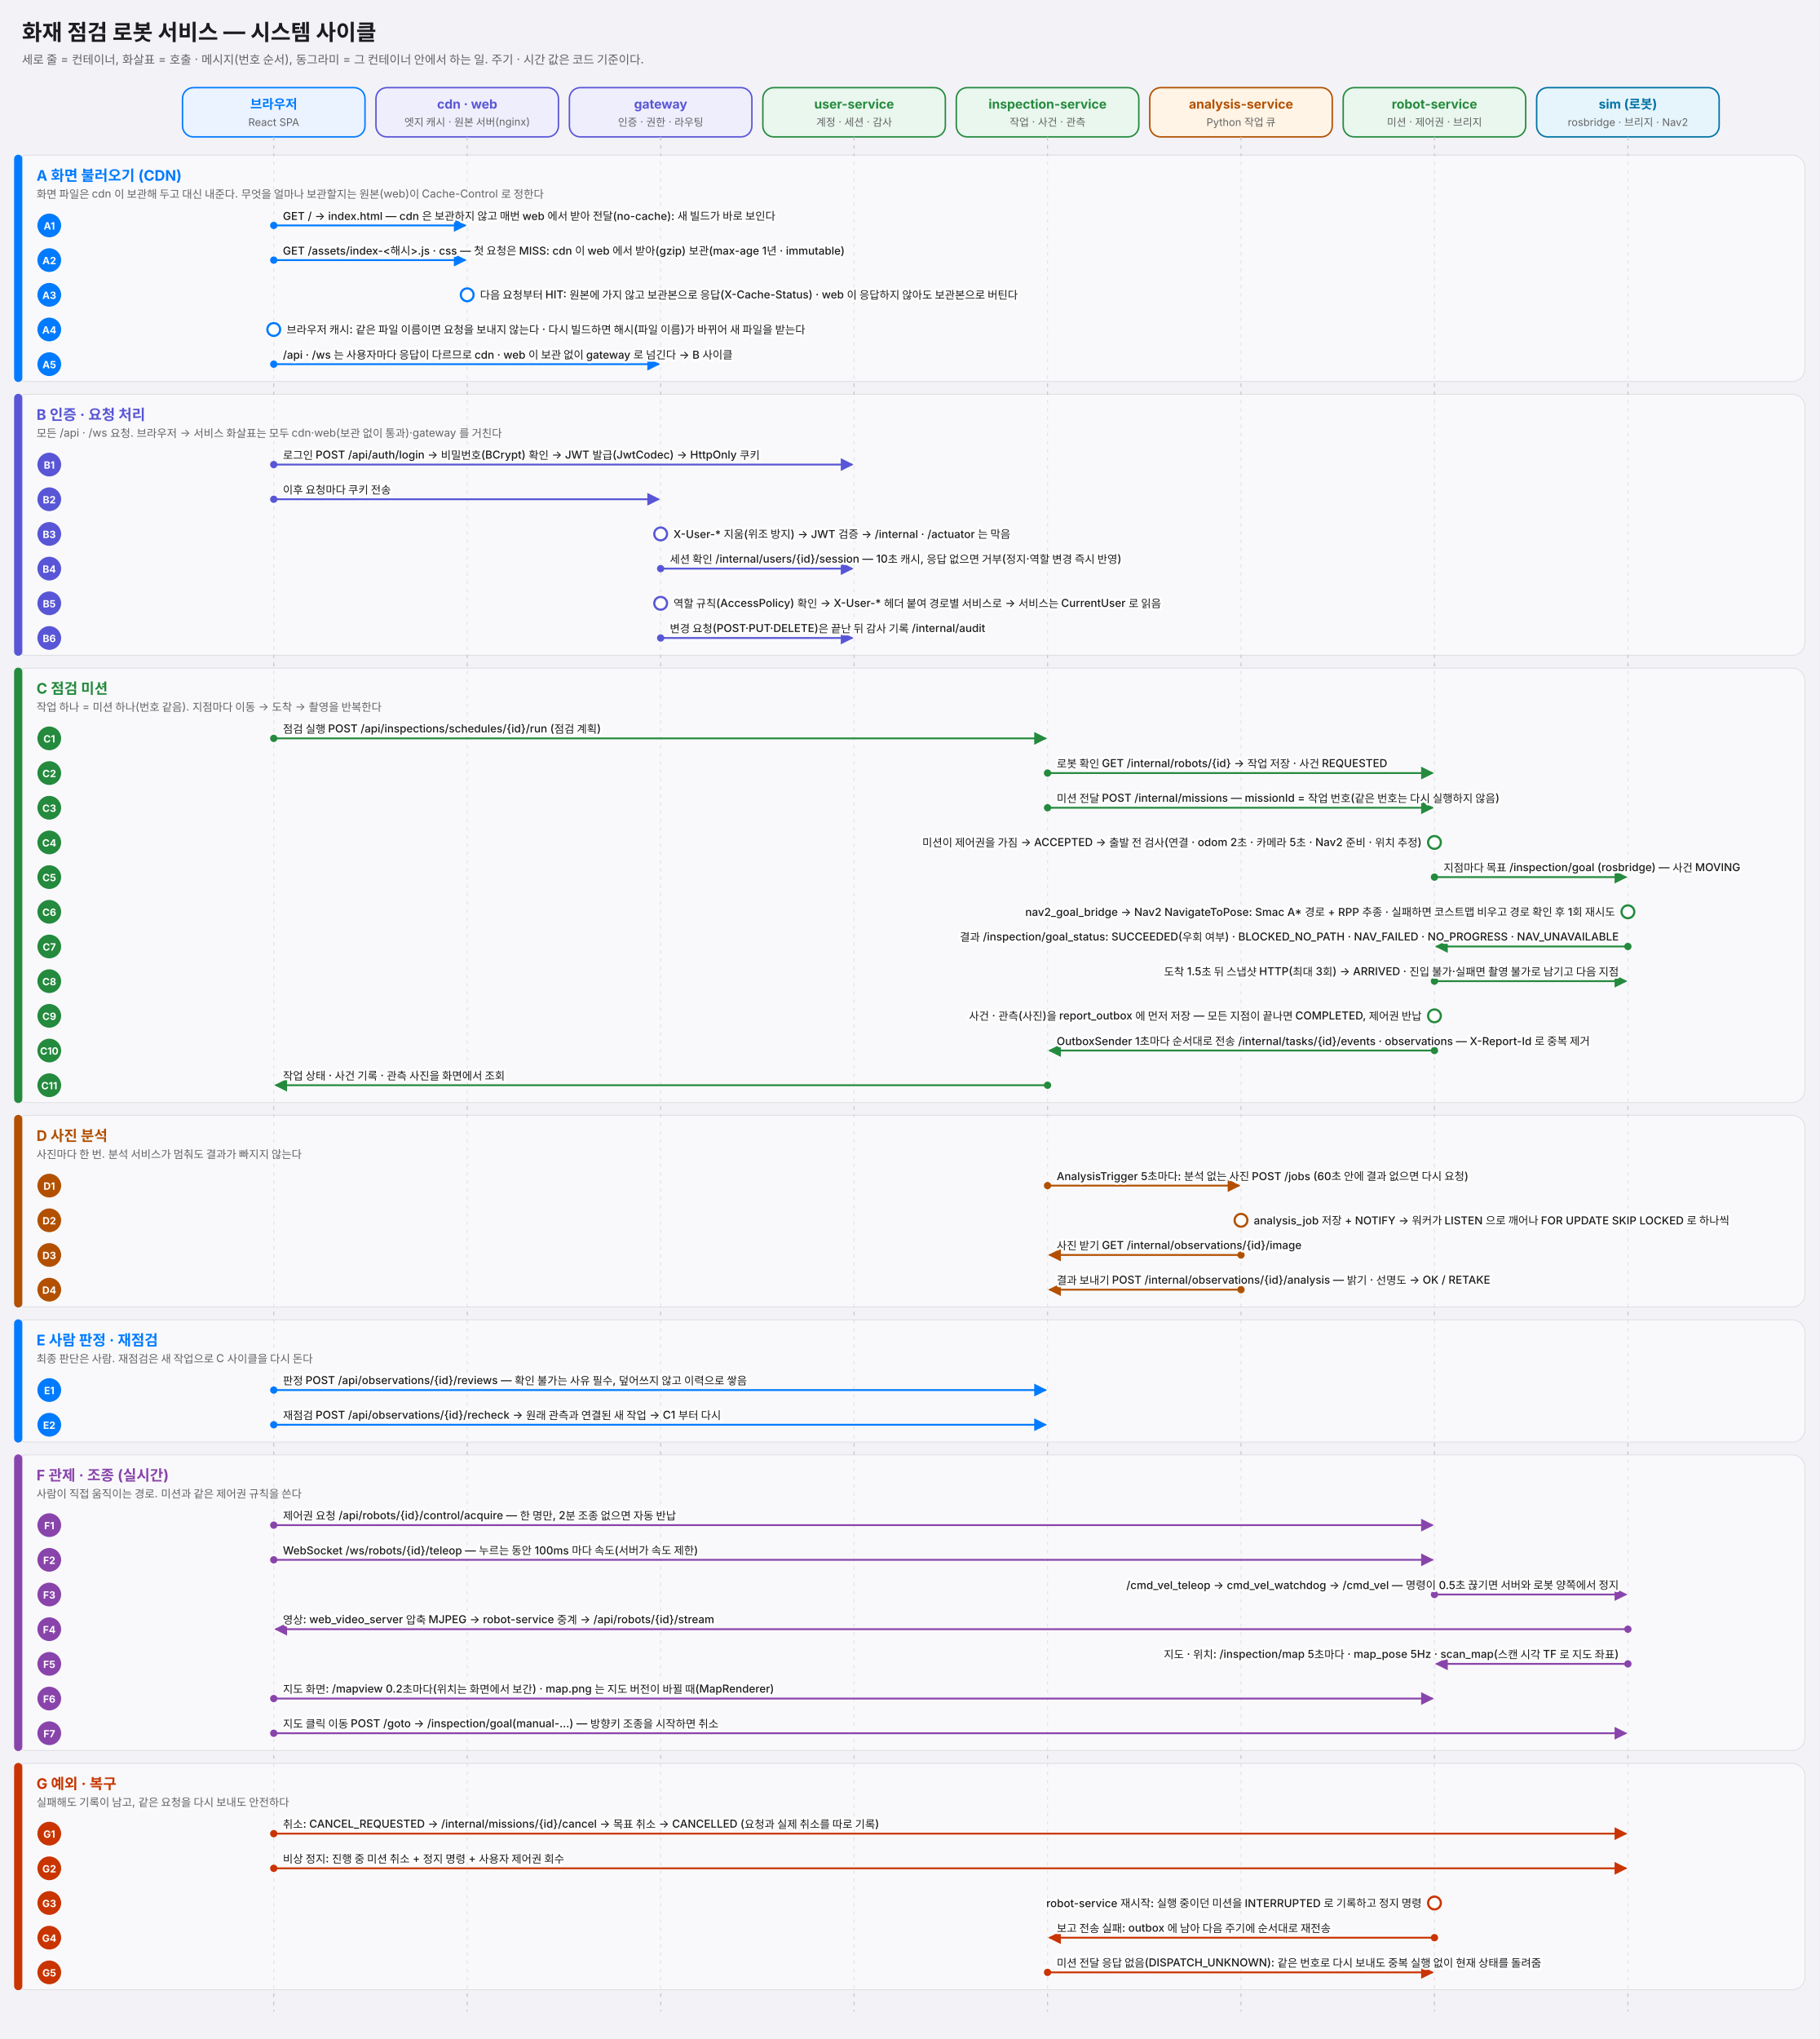
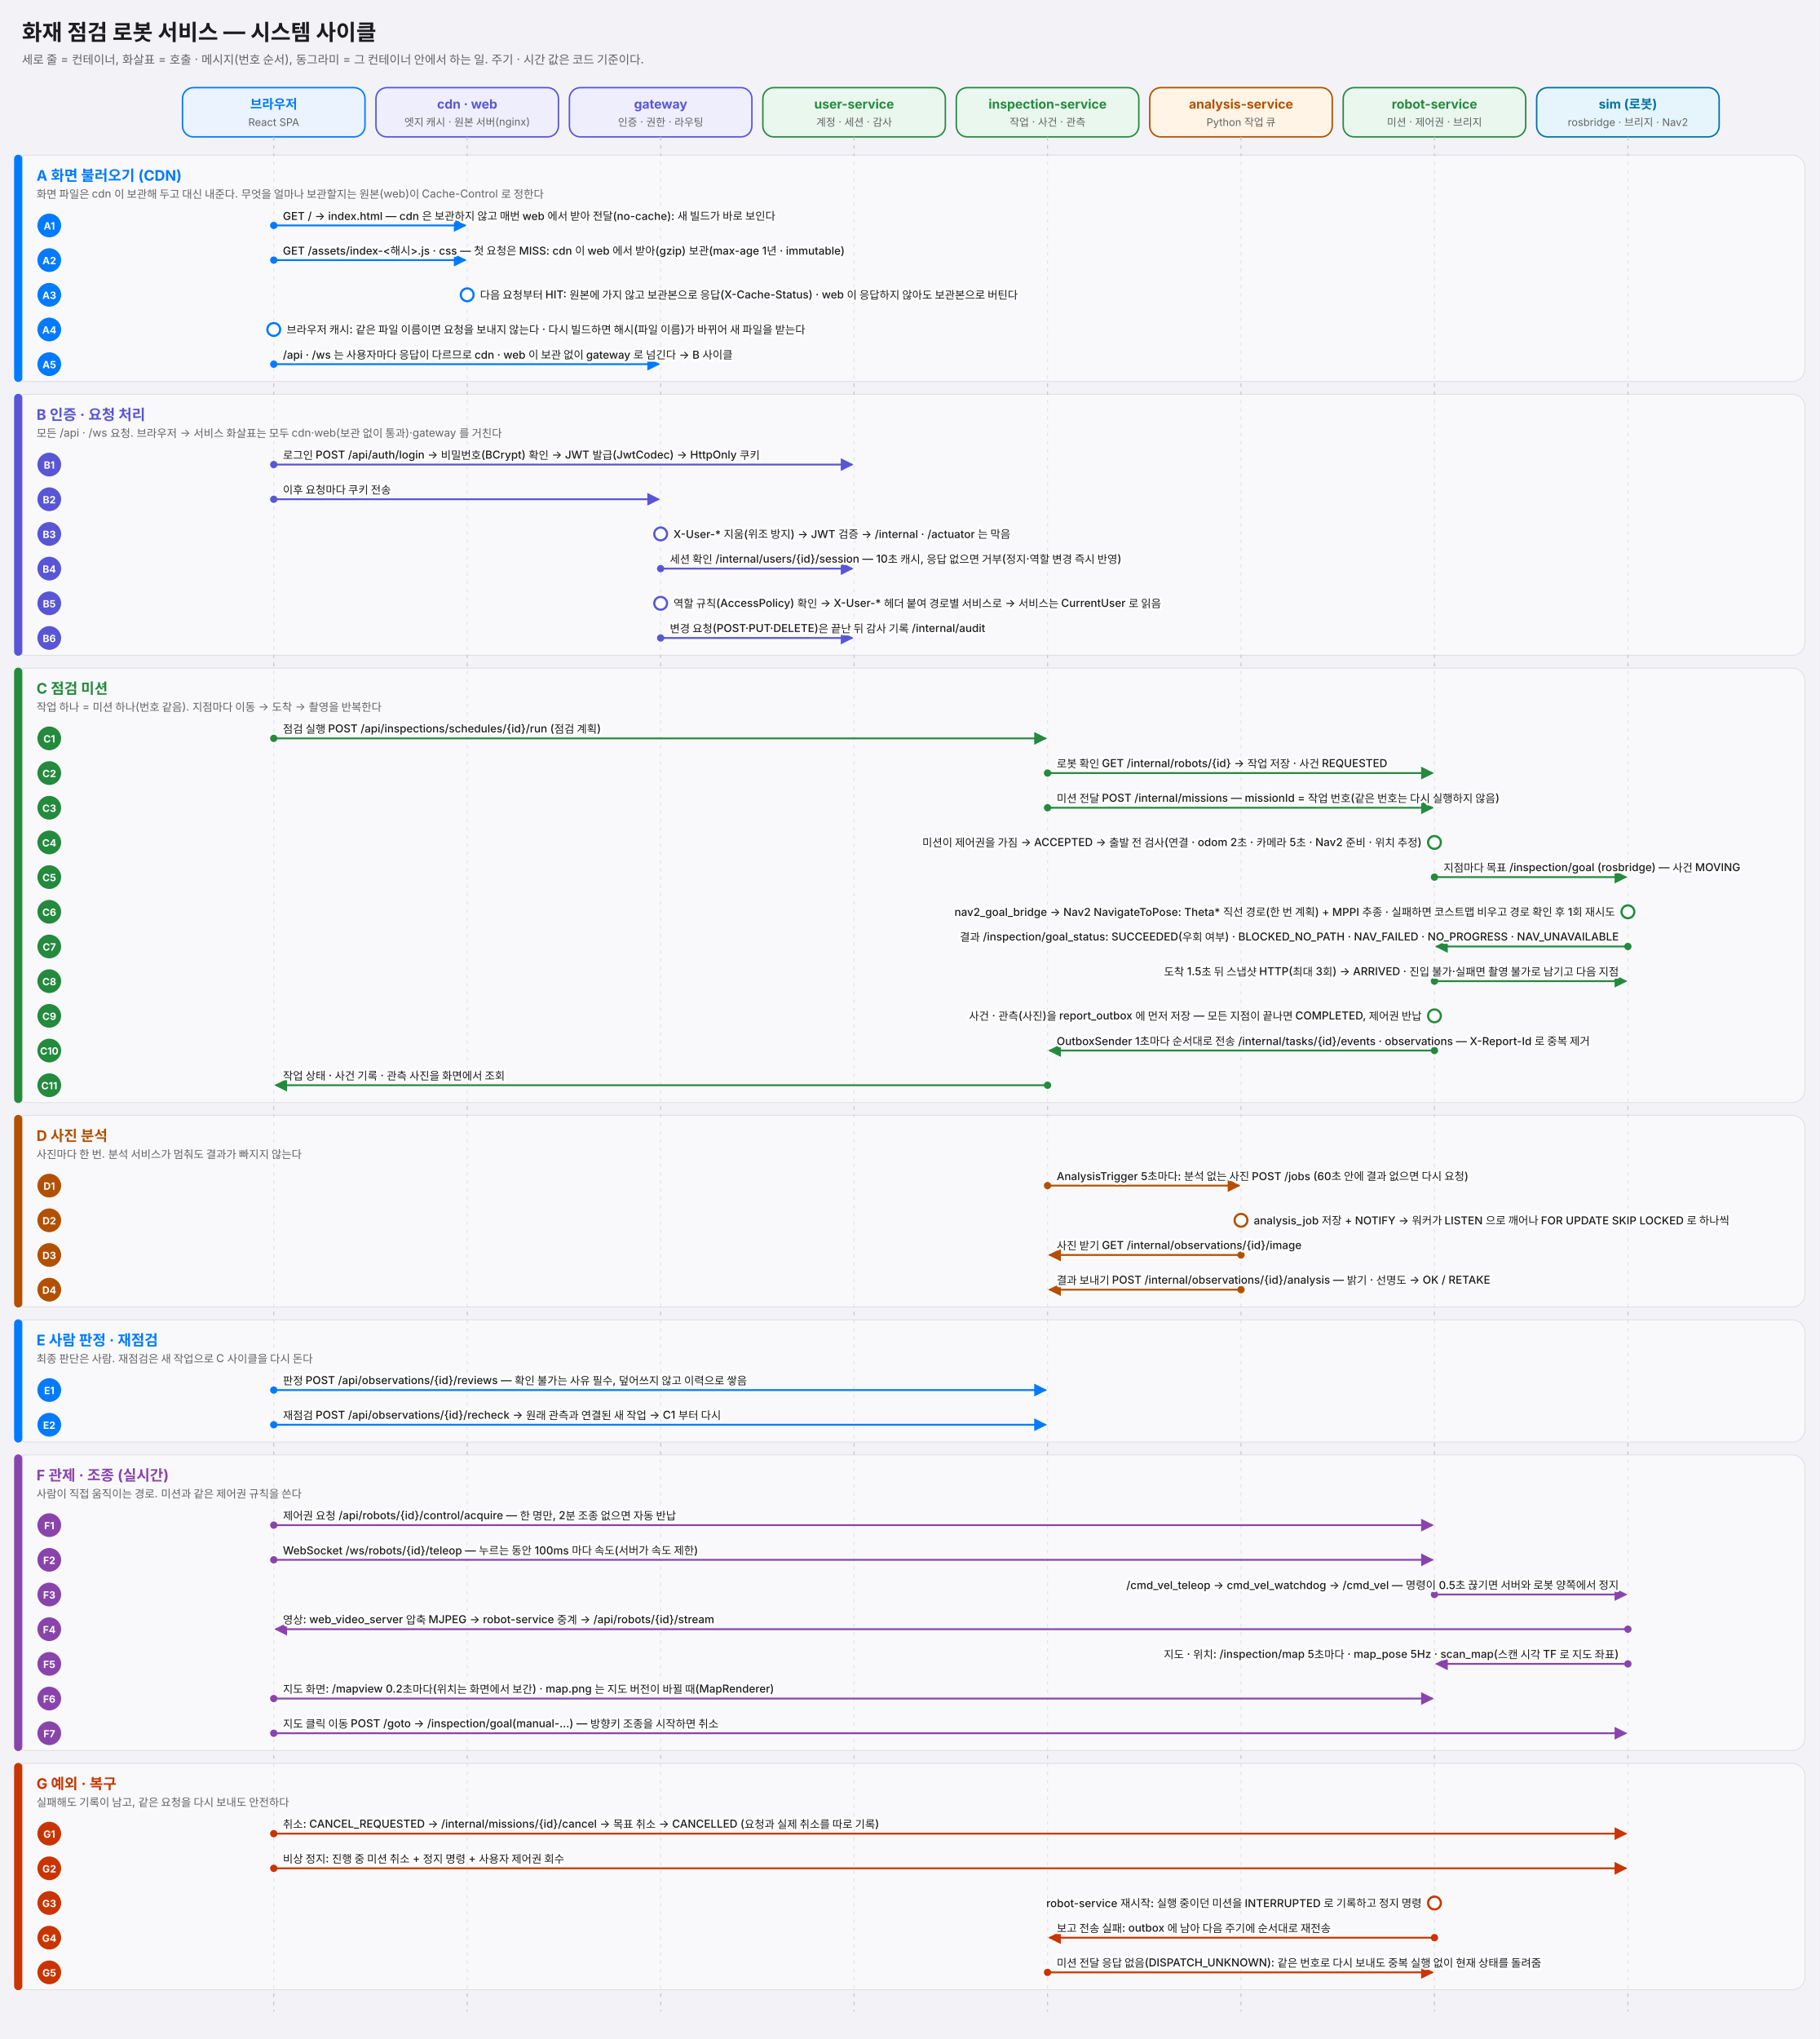
<svg xmlns="http://www.w3.org/2000/svg" width="1994" height="2234" viewBox="0 0 1994 2234" font-family="-apple-system, 'Apple SD Gothic Neo', 'Noto Sans KR', 'Malgun Gothic', sans-serif">
  <defs>
    <marker id="a007aff" viewBox="0 0 10 10" refX="9" refY="5" markerWidth="7" markerHeight="7" orient="auto-start-reverse">
      <path d="M0,0 L10,5 L0,10 z" fill="#007aff" />
    </marker>
    <marker id="a248a3d" viewBox="0 0 10 10" refX="9" refY="5" markerWidth="7" markerHeight="7" orient="auto-start-reverse">
      <path d="M0,0 L10,5 L0,10 z" fill="#248a3d" />
    </marker>
    <marker id="a5856d6" viewBox="0 0 10 10" refX="9" refY="5" markerWidth="7" markerHeight="7" orient="auto-start-reverse">
      <path d="M0,0 L10,5 L0,10 z" fill="#5856d6" />
    </marker>
    <marker id="a8944ab" viewBox="0 0 10 10" refX="9" refY="5" markerWidth="7" markerHeight="7" orient="auto-start-reverse">
      <path d="M0,0 L10,5 L0,10 z" fill="#8944ab" />
    </marker>
    <marker id="ab25000" viewBox="0 0 10 10" refX="9" refY="5" markerWidth="7" markerHeight="7" orient="auto-start-reverse">
      <path d="M0,0 L10,5 L0,10 z" fill="#b25000" />
    </marker>
    <marker id="ac93400" viewBox="0 0 10 10" refX="9" refY="5" markerWidth="7" markerHeight="7" orient="auto-start-reverse">
      <path d="M0,0 L10,5 L0,10 z" fill="#c93400" />
    </marker>
  </defs>
  <rect width="1994" height="2234" fill="#f2f2f7" />
  <text x="24.0" y="44.0" font-size="24" font-weight="700" fill="#1c1c1e" text-anchor="start">화재 점검 로봇 서비스 — 시스템 사이클</text>
  <text x="24.0" y="70.0" font-size="13" font-weight="400" fill="#636366" text-anchor="start">세로 줄 = 컨테이너, 화살표 = 호출 · 메시지(번호 순서), 동그라미 = 그 컨테이너 안에서 하는 일. 주기 · 시간 값은 코드 기준이다.</text>
  <rect x="200.0" y="96.0" width="200.0" height="54.0" rx="12" fill="#eaf3ff" stroke="#007aff" stroke-width="1.6" />
  <text x="300.0" y="119.0" font-size="14" font-weight="700" fill="#007aff" text-anchor="middle">브라우저</text>
  <text x="300.0" y="138.0" font-size="11.5" font-weight="400" fill="#636366" text-anchor="middle">React SPA</text>
  <line x1="300" y1="150" x2="300" y2="2204" stroke="#c7c7cc" stroke-width="1.2" stroke-dasharray="4 5" />
  <rect x="412.0" y="96.0" width="200.0" height="54.0" rx="12" fill="#efeefc" stroke="#5856d6" stroke-width="1.6" />
  <text x="512.0" y="119.0" font-size="14" font-weight="700" fill="#5856d6" text-anchor="middle">cdn · web</text>
  <text x="512.0" y="138.0" font-size="11.5" font-weight="400" fill="#636366" text-anchor="middle">엣지 캐시 · 원본 서버(nginx)</text>
  <line x1="512" y1="150" x2="512" y2="2204" stroke="#c7c7cc" stroke-width="1.2" stroke-dasharray="4 5" />
  <rect x="624.0" y="96.0" width="200.0" height="54.0" rx="12" fill="#efeefc" stroke="#5856d6" stroke-width="1.6" />
  <text x="724.0" y="119.0" font-size="14" font-weight="700" fill="#5856d6" text-anchor="middle">gateway</text>
  <text x="724.0" y="138.0" font-size="11.5" font-weight="400" fill="#636366" text-anchor="middle">인증 · 권한 · 라우팅</text>
  <line x1="724" y1="150" x2="724" y2="2204" stroke="#c7c7cc" stroke-width="1.2" stroke-dasharray="4 5" />
  <rect x="836.0" y="96.0" width="200.0" height="54.0" rx="12" fill="#e9f7ee" stroke="#248a3d" stroke-width="1.6" />
  <text x="936.0" y="119.0" font-size="14" font-weight="700" fill="#248a3d" text-anchor="middle">user-service</text>
  <text x="936.0" y="138.0" font-size="11.5" font-weight="400" fill="#636366" text-anchor="middle">계정 · 세션 · 감사</text>
  <line x1="936" y1="150" x2="936" y2="2204" stroke="#c7c7cc" stroke-width="1.2" stroke-dasharray="4 5" />
  <rect x="1048.0" y="96.0" width="200.0" height="54.0" rx="12" fill="#e9f7ee" stroke="#248a3d" stroke-width="1.6" />
  <text x="1148.0" y="119.0" font-size="14" font-weight="700" fill="#248a3d" text-anchor="middle">inspection-service</text>
  <text x="1148.0" y="138.0" font-size="11.5" font-weight="400" fill="#636366" text-anchor="middle">작업 · 사건 · 관측</text>
  <line x1="1148" y1="150" x2="1148" y2="2204" stroke="#c7c7cc" stroke-width="1.2" stroke-dasharray="4 5" />
  <rect x="1260.0" y="96.0" width="200.0" height="54.0" rx="12" fill="#fff4e5" stroke="#b25000" stroke-width="1.6" />
  <text x="1360.0" y="119.0" font-size="14" font-weight="700" fill="#b25000" text-anchor="middle">analysis-service</text>
  <text x="1360.0" y="138.0" font-size="11.5" font-weight="400" fill="#636366" text-anchor="middle">Python 작업 큐</text>
  <line x1="1360" y1="150" x2="1360" y2="2204" stroke="#c7c7cc" stroke-width="1.2" stroke-dasharray="4 5" />
  <rect x="1472.0" y="96.0" width="200.0" height="54.0" rx="12" fill="#e9f7ee" stroke="#248a3d" stroke-width="1.6" />
  <text x="1572.0" y="119.0" font-size="14" font-weight="700" fill="#248a3d" text-anchor="middle">robot-service</text>
  <text x="1572.0" y="138.0" font-size="11.5" font-weight="400" fill="#636366" text-anchor="middle">미션 · 제어권 · 브리지</text>
  <line x1="1572" y1="150" x2="1572" y2="2204" stroke="#c7c7cc" stroke-width="1.2" stroke-dasharray="4 5" />
  <rect x="1684.0" y="96.0" width="200.0" height="54.0" rx="12" fill="#e6f5fb" stroke="#0071a4" stroke-width="1.6" />
  <text x="1784.0" y="119.0" font-size="14" font-weight="700" fill="#0071a4" text-anchor="middle">sim (로봇)</text>
  <text x="1784.0" y="138.0" font-size="11.5" font-weight="400" fill="#636366" text-anchor="middle">rosbridge · 브리지 · Nav2</text>
  <line x1="1784" y1="150" x2="1784" y2="2204" stroke="#c7c7cc" stroke-width="1.2" stroke-dasharray="4 5" />
  <rect x="16.0" y="170.0" width="1962.0" height="248.0" rx="14" fill="#ffffff" stroke="#d1d1d6" stroke-width="1" opacity="0.55" />
  <rect x="16.0" y="170.0" width="8.0" height="248.0" rx="4" fill="#007aff" stroke="#007aff" stroke-width="1.0" />
  <text x="40.0" y="198.0" font-size="16" font-weight="700" fill="#007aff" text-anchor="start">A  화면 불러오기 (CDN)</text>
  <text x="40.0" y="217.0" font-size="12" font-weight="400" fill="#636366" text-anchor="start">화면 파일은 cdn 이 보관해 두고 대신 내준다. 무엇을 얼마나 보관할지는 원본(web)이 Cache-Control 로 정한다</text>
  <circle cx="54" cy="247.0" r="13" fill="#007aff" />
  <text x="54.0" y="251.5" font-size="11" font-weight="700" fill="#ffffff" text-anchor="middle">A1</text>
  <circle cx="54" cy="285.0" r="13" fill="#007aff" />
  <text x="54.0" y="289.5" font-size="11" font-weight="700" fill="#ffffff" text-anchor="middle">A2</text>
  <circle cx="54" cy="323.0" r="13" fill="#007aff" />
  <text x="54.0" y="327.5" font-size="11" font-weight="700" fill="#ffffff" text-anchor="middle">A3</text>
  <circle cx="54" cy="361.0" r="13" fill="#007aff" />
  <text x="54.0" y="365.5" font-size="11" font-weight="700" fill="#ffffff" text-anchor="middle">A4</text>
  <circle cx="54" cy="399.0" r="13" fill="#007aff" />
  <text x="54.0" y="403.5" font-size="11" font-weight="700" fill="#ffffff" text-anchor="middle">A5</text>
  <rect x="16.0" y="432.0" width="1962.0" height="286.0" rx="14" fill="#ffffff" stroke="#d1d1d6" stroke-width="1" opacity="0.55" />
  <rect x="16.0" y="432.0" width="8.0" height="286.0" rx="4" fill="#5856d6" stroke="#5856d6" stroke-width="1.0" />
  <text x="40.0" y="460.0" font-size="16" font-weight="700" fill="#5856d6" text-anchor="start">B  인증 · 요청 처리</text>
  <text x="40.0" y="479.0" font-size="12" font-weight="400" fill="#636366" text-anchor="start">모든 /api · /ws 요청. 브라우저 → 서비스 화살표는 모두 cdn·web(보관 없이 통과)·gateway 를 거친다</text>
  <circle cx="54" cy="509.0" r="13" fill="#5856d6" />
  <text x="54.0" y="513.5" font-size="11" font-weight="700" fill="#ffffff" text-anchor="middle">B1</text>
  <circle cx="54" cy="547.0" r="13" fill="#5856d6" />
  <text x="54.0" y="551.5" font-size="11" font-weight="700" fill="#ffffff" text-anchor="middle">B2</text>
  <circle cx="54" cy="585.0" r="13" fill="#5856d6" />
  <text x="54.0" y="589.5" font-size="11" font-weight="700" fill="#ffffff" text-anchor="middle">B3</text>
  <circle cx="54" cy="623.0" r="13" fill="#5856d6" />
  <text x="54.0" y="627.5" font-size="11" font-weight="700" fill="#ffffff" text-anchor="middle">B4</text>
  <circle cx="54" cy="661.0" r="13" fill="#5856d6" />
  <text x="54.0" y="665.5" font-size="11" font-weight="700" fill="#ffffff" text-anchor="middle">B5</text>
  <circle cx="54" cy="699.0" r="13" fill="#5856d6" />
  <text x="54.0" y="703.5" font-size="11" font-weight="700" fill="#ffffff" text-anchor="middle">B6</text>
  <rect x="16.0" y="732.0" width="1962.0" height="476.0" rx="14" fill="#ffffff" stroke="#d1d1d6" stroke-width="1" opacity="0.55" />
  <rect x="16.0" y="732.0" width="8.0" height="476.0" rx="4" fill="#248a3d" stroke="#248a3d" stroke-width="1.0" />
  <text x="40.0" y="760.0" font-size="16" font-weight="700" fill="#248a3d" text-anchor="start">C  점검 미션</text>
  <text x="40.0" y="779.0" font-size="12" font-weight="400" fill="#636366" text-anchor="start">작업 하나 = 미션 하나(번호 같음). 지점마다 이동 → 도착 → 촬영을 반복한다</text>
  <circle cx="54" cy="809.0" r="13" fill="#248a3d" />
  <text x="54.0" y="813.5" font-size="11" font-weight="700" fill="#ffffff" text-anchor="middle">C1</text>
  <circle cx="54" cy="847.0" r="13" fill="#248a3d" />
  <text x="54.0" y="851.5" font-size="11" font-weight="700" fill="#ffffff" text-anchor="middle">C2</text>
  <circle cx="54" cy="885.0" r="13" fill="#248a3d" />
  <text x="54.0" y="889.5" font-size="11" font-weight="700" fill="#ffffff" text-anchor="middle">C3</text>
  <circle cx="54" cy="923.0" r="13" fill="#248a3d" />
  <text x="54.0" y="927.5" font-size="11" font-weight="700" fill="#ffffff" text-anchor="middle">C4</text>
  <circle cx="54" cy="961.0" r="13" fill="#248a3d" />
  <text x="54.0" y="965.5" font-size="11" font-weight="700" fill="#ffffff" text-anchor="middle">C5</text>
  <circle cx="54" cy="999.0" r="13" fill="#248a3d" />
  <text x="54.0" y="1003.5" font-size="11" font-weight="700" fill="#ffffff" text-anchor="middle">C6</text>
  <circle cx="54" cy="1037.0" r="13" fill="#248a3d" />
  <text x="54.0" y="1041.5" font-size="11" font-weight="700" fill="#ffffff" text-anchor="middle">C7</text>
  <circle cx="54" cy="1075.0" r="13" fill="#248a3d" />
  <text x="54.0" y="1079.5" font-size="11" font-weight="700" fill="#ffffff" text-anchor="middle">C8</text>
  <circle cx="54" cy="1113.0" r="13" fill="#248a3d" />
  <text x="54.0" y="1117.5" font-size="11" font-weight="700" fill="#ffffff" text-anchor="middle">C9</text>
  <circle cx="54" cy="1151.0" r="13" fill="#248a3d" />
  <text x="54.0" y="1155.5" font-size="11" font-weight="700" fill="#ffffff" text-anchor="middle">C10</text>
  <circle cx="54" cy="1189.0" r="13" fill="#248a3d" />
  <text x="54.0" y="1193.5" font-size="11" font-weight="700" fill="#ffffff" text-anchor="middle">C11</text>
  <rect x="16.0" y="1222.0" width="1962.0" height="210.0" rx="14" fill="#ffffff" stroke="#d1d1d6" stroke-width="1" opacity="0.55" />
  <rect x="16.0" y="1222.0" width="8.0" height="210.0" rx="4" fill="#b25000" stroke="#b25000" stroke-width="1.0" />
  <text x="40.0" y="1250.0" font-size="16" font-weight="700" fill="#b25000" text-anchor="start">D  사진 분석</text>
  <text x="40.0" y="1269.0" font-size="12" font-weight="400" fill="#636366" text-anchor="start">사진마다 한 번. 분석 서비스가 멈춰도 결과가 빠지지 않는다</text>
  <circle cx="54" cy="1299.0" r="13" fill="#b25000" />
  <text x="54.0" y="1303.5" font-size="11" font-weight="700" fill="#ffffff" text-anchor="middle">D1</text>
  <circle cx="54" cy="1337.0" r="13" fill="#b25000" />
  <text x="54.0" y="1341.5" font-size="11" font-weight="700" fill="#ffffff" text-anchor="middle">D2</text>
  <circle cx="54" cy="1375.0" r="13" fill="#b25000" />
  <text x="54.0" y="1379.5" font-size="11" font-weight="700" fill="#ffffff" text-anchor="middle">D3</text>
  <circle cx="54" cy="1413.0" r="13" fill="#b25000" />
  <text x="54.0" y="1417.5" font-size="11" font-weight="700" fill="#ffffff" text-anchor="middle">D4</text>
  <rect x="16.0" y="1446.0" width="1962.0" height="134.0" rx="14" fill="#ffffff" stroke="#d1d1d6" stroke-width="1" opacity="0.55" />
  <rect x="16.0" y="1446.0" width="8.0" height="134.0" rx="4" fill="#007aff" stroke="#007aff" stroke-width="1.0" />
  <text x="40.0" y="1474.0" font-size="16" font-weight="700" fill="#007aff" text-anchor="start">E  사람 판정 · 재점검</text>
  <text x="40.0" y="1493.0" font-size="12" font-weight="400" fill="#636366" text-anchor="start">최종 판단은 사람. 재점검은 새 작업으로 C 사이클을 다시 돈다</text>
  <circle cx="54" cy="1523.0" r="13" fill="#007aff" />
  <text x="54.0" y="1527.5" font-size="11" font-weight="700" fill="#ffffff" text-anchor="middle">E1</text>
  <circle cx="54" cy="1561.0" r="13" fill="#007aff" />
  <text x="54.0" y="1565.5" font-size="11" font-weight="700" fill="#ffffff" text-anchor="middle">E2</text>
  <rect x="16.0" y="1594.0" width="1962.0" height="324.0" rx="14" fill="#ffffff" stroke="#d1d1d6" stroke-width="1" opacity="0.55" />
  <rect x="16.0" y="1594.0" width="8.0" height="324.0" rx="4" fill="#8944ab" stroke="#8944ab" stroke-width="1.0" />
  <text x="40.0" y="1622.0" font-size="16" font-weight="700" fill="#8944ab" text-anchor="start">F  관제 · 조종 (실시간)</text>
  <text x="40.0" y="1641.0" font-size="12" font-weight="400" fill="#636366" text-anchor="start">사람이 직접 움직이는 경로. 미션과 같은 제어권 규칙을 쓴다</text>
  <circle cx="54" cy="1671.0" r="13" fill="#8944ab" />
  <text x="54.0" y="1675.5" font-size="11" font-weight="700" fill="#ffffff" text-anchor="middle">F1</text>
  <circle cx="54" cy="1709.0" r="13" fill="#8944ab" />
  <text x="54.0" y="1713.5" font-size="11" font-weight="700" fill="#ffffff" text-anchor="middle">F2</text>
  <circle cx="54" cy="1747.0" r="13" fill="#8944ab" />
  <text x="54.0" y="1751.5" font-size="11" font-weight="700" fill="#ffffff" text-anchor="middle">F3</text>
  <circle cx="54" cy="1785.0" r="13" fill="#8944ab" />
  <text x="54.0" y="1789.5" font-size="11" font-weight="700" fill="#ffffff" text-anchor="middle">F4</text>
  <circle cx="54" cy="1823.0" r="13" fill="#8944ab" />
  <text x="54.0" y="1827.5" font-size="11" font-weight="700" fill="#ffffff" text-anchor="middle">F5</text>
  <circle cx="54" cy="1861.0" r="13" fill="#8944ab" />
  <text x="54.0" y="1865.5" font-size="11" font-weight="700" fill="#ffffff" text-anchor="middle">F6</text>
  <circle cx="54" cy="1899.0" r="13" fill="#8944ab" />
  <text x="54.0" y="1903.5" font-size="11" font-weight="700" fill="#ffffff" text-anchor="middle">F7</text>
  <rect x="16.0" y="1932.0" width="1962.0" height="248.0" rx="14" fill="#ffffff" stroke="#d1d1d6" stroke-width="1" opacity="0.55" />
  <rect x="16.0" y="1932.0" width="8.0" height="248.0" rx="4" fill="#c93400" stroke="#c93400" stroke-width="1.0" />
  <text x="40.0" y="1960.0" font-size="16" font-weight="700" fill="#c93400" text-anchor="start">G  예외 · 복구</text>
  <text x="40.0" y="1979.0" font-size="12" font-weight="400" fill="#636366" text-anchor="start">실패해도 기록이 남고, 같은 요청을 다시 보내도 안전하다</text>
  <circle cx="54" cy="2009.0" r="13" fill="#c93400" />
  <text x="54.0" y="2013.5" font-size="11" font-weight="700" fill="#ffffff" text-anchor="middle">G1</text>
  <circle cx="54" cy="2047.0" r="13" fill="#c93400" />
  <text x="54.0" y="2051.5" font-size="11" font-weight="700" fill="#ffffff" text-anchor="middle">G2</text>
  <circle cx="54" cy="2085.0" r="13" fill="#c93400" />
  <text x="54.0" y="2089.5" font-size="11" font-weight="700" fill="#ffffff" text-anchor="middle">G3</text>
  <circle cx="54" cy="2123.0" r="13" fill="#c93400" />
  <text x="54.0" y="2127.5" font-size="11" font-weight="700" fill="#ffffff" text-anchor="middle">G4</text>
  <circle cx="54" cy="2161.0" r="13" fill="#c93400" />
  <text x="54.0" y="2165.5" font-size="11" font-weight="700" fill="#ffffff" text-anchor="middle">G5</text>
  <circle cx="300" cy="247.0" r="4" fill="#007aff" />
  <path d="M300.0 247.0 L510.0 247.0" fill="none" stroke="#007aff" stroke-width="2" marker-end="url(#a007aff)" />
  <text x="310.0" y="241.0" font-size="12" font-weight="500" fill="#1c1c1e" text-anchor="start" paint-order="stroke" stroke="#ffffff" stroke-width="5" stroke-linejoin="round">GET / → index.html — cdn 은 보관하지 않고 매번 web 에서 받아 전달(no-cache): 새 빌드가 바로 보인다</text>
  <circle cx="300" cy="285.0" r="4" fill="#007aff" />
  <path d="M300.0 285.0 L510.0 285.0" fill="none" stroke="#007aff" stroke-width="2" marker-end="url(#a007aff)" />
  <text x="310.0" y="279.0" font-size="12" font-weight="500" fill="#1c1c1e" text-anchor="start" paint-order="stroke" stroke="#ffffff" stroke-width="5" stroke-linejoin="round">GET /assets/index-&lt;해시&gt;.js · css — 첫 요청은 MISS: cdn 이 web 에서 받아(gzip) 보관(max-age 1년 · immutable)</text>
  <circle cx="512" cy="323.0" r="7" fill="#ffffff" stroke="#007aff" stroke-width="2.4" />
  <text x="526.0" y="327.5" font-size="12" font-weight="500" fill="#1c1c1e" text-anchor="start" paint-order="stroke" stroke="#ffffff" stroke-width="5" stroke-linejoin="round">다음 요청부터 HIT: 원본에 가지 않고 보관본으로 응답(X-Cache-Status) · web 이 응답하지 않아도 보관본으로 버틴다</text>
  <circle cx="300" cy="361.0" r="7" fill="#ffffff" stroke="#007aff" stroke-width="2.4" />
  <text x="314.0" y="365.5" font-size="12" font-weight="500" fill="#1c1c1e" text-anchor="start" paint-order="stroke" stroke="#ffffff" stroke-width="5" stroke-linejoin="round">브라우저 캐시: 같은 파일 이름이면 요청을 보내지 않는다 · 다시 빌드하면 해시(파일 이름)가 바뀌어 새 파일을 받는다</text>
  <circle cx="300" cy="399.0" r="4" fill="#007aff" />
  <path d="M300.0 399.0 L722.0 399.0" fill="none" stroke="#007aff" stroke-width="2" marker-end="url(#a007aff)" />
  <text x="310.0" y="393.0" font-size="12" font-weight="500" fill="#1c1c1e" text-anchor="start" paint-order="stroke" stroke="#ffffff" stroke-width="5" stroke-linejoin="round">/api · /ws 는 사용자마다 응답이 다르므로 cdn · web 이 보관 없이 gateway 로 넘긴다 → B 사이클</text>
  <circle cx="300" cy="509.0" r="4" fill="#5856d6" />
  <path d="M300.0 509.0 L934.0 509.0" fill="none" stroke="#5856d6" stroke-width="2" marker-end="url(#a5856d6)" />
  <text x="310.0" y="503.0" font-size="12" font-weight="500" fill="#1c1c1e" text-anchor="start" paint-order="stroke" stroke="#ffffff" stroke-width="5" stroke-linejoin="round">로그인 POST /api/auth/login → 비밀번호(BCrypt) 확인 → JWT 발급(JwtCodec) → HttpOnly 쿠키</text>
  <circle cx="300" cy="547.0" r="4" fill="#5856d6" />
  <path d="M300.0 547.0 L722.0 547.0" fill="none" stroke="#5856d6" stroke-width="2" marker-end="url(#a5856d6)" />
  <text x="310.0" y="541.0" font-size="12" font-weight="500" fill="#1c1c1e" text-anchor="start" paint-order="stroke" stroke="#ffffff" stroke-width="5" stroke-linejoin="round">이후 요청마다 쿠키 전송</text>
  <circle cx="724" cy="585.0" r="7" fill="#ffffff" stroke="#5856d6" stroke-width="2.4" />
  <text x="738.0" y="589.5" font-size="12" font-weight="500" fill="#1c1c1e" text-anchor="start" paint-order="stroke" stroke="#ffffff" stroke-width="5" stroke-linejoin="round">X-User-* 지움(위조 방지) → JWT 검증 → /internal · /actuator 는 막음</text>
  <circle cx="724" cy="623.0" r="4" fill="#5856d6" />
  <path d="M724.0 623.0 L934.0 623.0" fill="none" stroke="#5856d6" stroke-width="2" marker-end="url(#a5856d6)" />
  <text x="734.0" y="617.0" font-size="12" font-weight="500" fill="#1c1c1e" text-anchor="start" paint-order="stroke" stroke="#ffffff" stroke-width="5" stroke-linejoin="round">세션 확인 /internal/users/{id}/session — 10초 캐시, 응답 없으면 거부(정지·역할 변경 즉시 반영)</text>
  <circle cx="724" cy="661.0" r="7" fill="#ffffff" stroke="#5856d6" stroke-width="2.4" />
  <text x="738.0" y="665.5" font-size="12" font-weight="500" fill="#1c1c1e" text-anchor="start" paint-order="stroke" stroke="#ffffff" stroke-width="5" stroke-linejoin="round">역할 규칙(AccessPolicy) 확인 → X-User-* 헤더 붙여 경로별 서비스로 → 서비스는 CurrentUser 로 읽음</text>
  <circle cx="724" cy="699.0" r="4" fill="#5856d6" />
  <path d="M724.0 699.0 L934.0 699.0" fill="none" stroke="#5856d6" stroke-width="2" marker-end="url(#a5856d6)" />
  <text x="734.0" y="693.0" font-size="12" font-weight="500" fill="#1c1c1e" text-anchor="start" paint-order="stroke" stroke="#ffffff" stroke-width="5" stroke-linejoin="round">변경 요청(POST·PUT·DELETE)은 끝난 뒤 감사 기록 /internal/audit</text>
  <circle cx="300" cy="809.0" r="4" fill="#248a3d" />
  <path d="M300.0 809.0 L1146.0 809.0" fill="none" stroke="#248a3d" stroke-width="2" marker-end="url(#a248a3d)" />
  <text x="310.0" y="803.0" font-size="12" font-weight="500" fill="#1c1c1e" text-anchor="start" paint-order="stroke" stroke="#ffffff" stroke-width="5" stroke-linejoin="round">점검 실행 POST /api/inspections/schedules/{id}/run (점검 계획)</text>
  <circle cx="1148" cy="847.0" r="4" fill="#248a3d" />
  <path d="M1148.0 847.0 L1570.0 847.0" fill="none" stroke="#248a3d" stroke-width="2" marker-end="url(#a248a3d)" />
  <text x="1158.0" y="841.0" font-size="12" font-weight="500" fill="#1c1c1e" text-anchor="start" paint-order="stroke" stroke="#ffffff" stroke-width="5" stroke-linejoin="round">로봇 확인 GET /internal/robots/{id} → 작업 저장 · 사건 REQUESTED</text>
  <circle cx="1148" cy="885.0" r="4" fill="#248a3d" />
  <path d="M1148.0 885.0 L1570.0 885.0" fill="none" stroke="#248a3d" stroke-width="2" marker-end="url(#a248a3d)" />
  <text x="1158.0" y="879.0" font-size="12" font-weight="500" fill="#1c1c1e" text-anchor="start" paint-order="stroke" stroke="#ffffff" stroke-width="5" stroke-linejoin="round">미션 전달 POST /internal/missions — missionId = 작업 번호(같은 번호는 다시 실행하지 않음)</text>
  <circle cx="1572" cy="923.0" r="7" fill="#ffffff" stroke="#248a3d" stroke-width="2.4" />
  <text x="1558.0" y="927.5" font-size="12" font-weight="500" fill="#1c1c1e" text-anchor="end" paint-order="stroke" stroke="#ffffff" stroke-width="5" stroke-linejoin="round">미션이 제어권을 가짐 → ACCEPTED → 출발 전 검사(연결 · odom 2초 · 카메라 5초 · Nav2 준비 · 위치 추정)</text>
  <circle cx="1572" cy="961.0" r="4" fill="#248a3d" />
  <path d="M1572.0 961.0 L1782.0 961.0" fill="none" stroke="#248a3d" stroke-width="2" marker-end="url(#a248a3d)" />
  <text x="1582.0" y="955.0" font-size="12" font-weight="500" fill="#1c1c1e" text-anchor="start" paint-order="stroke" stroke="#ffffff" stroke-width="5" stroke-linejoin="round">지점마다 목표 /inspection/goal (rosbridge) — 사건 MOVING</text>
  <circle cx="1784" cy="999.0" r="7" fill="#ffffff" stroke="#248a3d" stroke-width="2.4" />
-   <text x="1770.0" y="1003.5" font-size="12" font-weight="500" fill="#1c1c1e" text-anchor="end" paint-order="stroke" stroke="#ffffff" stroke-width="5" stroke-linejoin="round">nav2_goal_bridge → Nav2 NavigateToPose: Smac A* 경로 + RPP 추종 · 실패하면 코스트맵 비우고 경로 확인 후 1회 재시도</text>
+   <text x="1770.0" y="1003.5" font-size="12" font-weight="500" fill="#1c1c1e" text-anchor="end" paint-order="stroke" stroke="#ffffff" stroke-width="5" stroke-linejoin="round">nav2_goal_bridge → Nav2 NavigateToPose: Theta* 직선 경로(한 번 계획) + MPPI 추종 · 실패하면 코스트맵 비우고 경로 확인 후 1회 재시도</text>
  <circle cx="1784" cy="1037.0" r="4" fill="#248a3d" />
  <path d="M1784.0 1037.0 L1574.0 1037.0" fill="none" stroke="#248a3d" stroke-width="2" marker-end="url(#a248a3d)" />
  <text x="1774.0" y="1031.0" font-size="12" font-weight="500" fill="#1c1c1e" text-anchor="end" paint-order="stroke" stroke="#ffffff" stroke-width="5" stroke-linejoin="round">결과 /inspection/goal_status: SUCCEEDED(우회 여부) · BLOCKED_NO_PATH · NAV_FAILED · NO_PROGRESS · NAV_UNAVAILABLE</text>
  <circle cx="1572" cy="1075.0" r="4" fill="#248a3d" />
  <path d="M1572.0 1075.0 L1782.0 1075.0" fill="none" stroke="#248a3d" stroke-width="2" marker-end="url(#a248a3d)" />
  <text x="1774.0" y="1069.0" font-size="12" font-weight="500" fill="#1c1c1e" text-anchor="end" paint-order="stroke" stroke="#ffffff" stroke-width="5" stroke-linejoin="round">도착 1.5초 뒤 스냅샷 HTTP(최대 3회) → ARRIVED · 진입 불가·실패면 촬영 불가로 남기고 다음 지점</text>
  <circle cx="1572" cy="1113.0" r="7" fill="#ffffff" stroke="#248a3d" stroke-width="2.4" />
  <text x="1558.0" y="1117.5" font-size="12" font-weight="500" fill="#1c1c1e" text-anchor="end" paint-order="stroke" stroke="#ffffff" stroke-width="5" stroke-linejoin="round">사건 · 관측(사진)을 report_outbox 에 먼저 저장 — 모든 지점이 끝나면 COMPLETED, 제어권 반납</text>
  <circle cx="1572" cy="1151.0" r="4" fill="#248a3d" />
  <path d="M1572.0 1151.0 L1150.0 1151.0" fill="none" stroke="#248a3d" stroke-width="2" marker-end="url(#a248a3d)" />
  <text x="1158.0" y="1145.0" font-size="12" font-weight="500" fill="#1c1c1e" text-anchor="start" paint-order="stroke" stroke="#ffffff" stroke-width="5" stroke-linejoin="round">OutboxSender 1초마다 순서대로 전송 /internal/tasks/{id}/events · observations — X-Report-Id 로 중복 제거</text>
  <circle cx="1148" cy="1189.0" r="4" fill="#248a3d" />
  <path d="M1148.0 1189.0 L302.0 1189.0" fill="none" stroke="#248a3d" stroke-width="2" marker-end="url(#a248a3d)" />
  <text x="310.0" y="1183.0" font-size="12" font-weight="500" fill="#1c1c1e" text-anchor="start" paint-order="stroke" stroke="#ffffff" stroke-width="5" stroke-linejoin="round">작업 상태 · 사건 기록 · 관측 사진을 화면에서 조회</text>
  <circle cx="1148" cy="1299.0" r="4" fill="#b25000" />
  <path d="M1148.0 1299.0 L1358.0 1299.0" fill="none" stroke="#b25000" stroke-width="2" marker-end="url(#ab25000)" />
  <text x="1158.0" y="1293.0" font-size="12" font-weight="500" fill="#1c1c1e" text-anchor="start" paint-order="stroke" stroke="#ffffff" stroke-width="5" stroke-linejoin="round">AnalysisTrigger 5초마다: 분석 없는 사진 POST /jobs (60초 안에 결과 없으면 다시 요청)</text>
  <circle cx="1360" cy="1337.0" r="7" fill="#ffffff" stroke="#b25000" stroke-width="2.4" />
  <text x="1374.0" y="1341.5" font-size="12" font-weight="500" fill="#1c1c1e" text-anchor="start" paint-order="stroke" stroke="#ffffff" stroke-width="5" stroke-linejoin="round">analysis_job 저장 + NOTIFY → 워커가 LISTEN 으로 깨어나 FOR UPDATE SKIP LOCKED 로 하나씩</text>
  <circle cx="1360" cy="1375.0" r="4" fill="#b25000" />
  <path d="M1360.0 1375.0 L1150.0 1375.0" fill="none" stroke="#b25000" stroke-width="2" marker-end="url(#ab25000)" />
  <text x="1158.0" y="1369.0" font-size="12" font-weight="500" fill="#1c1c1e" text-anchor="start" paint-order="stroke" stroke="#ffffff" stroke-width="5" stroke-linejoin="round">사진 받기 GET /internal/observations/{id}/image</text>
  <circle cx="1360" cy="1413.0" r="4" fill="#b25000" />
  <path d="M1360.0 1413.0 L1150.0 1413.0" fill="none" stroke="#b25000" stroke-width="2" marker-end="url(#ab25000)" />
  <text x="1158.0" y="1407.0" font-size="12" font-weight="500" fill="#1c1c1e" text-anchor="start" paint-order="stroke" stroke="#ffffff" stroke-width="5" stroke-linejoin="round">결과 보내기 POST /internal/observations/{id}/analysis — 밝기 · 선명도 → OK / RETAKE</text>
  <circle cx="300" cy="1523.0" r="4" fill="#007aff" />
  <path d="M300.0 1523.0 L1146.0 1523.0" fill="none" stroke="#007aff" stroke-width="2" marker-end="url(#a007aff)" />
  <text x="310.0" y="1517.0" font-size="12" font-weight="500" fill="#1c1c1e" text-anchor="start" paint-order="stroke" stroke="#ffffff" stroke-width="5" stroke-linejoin="round">판정 POST /api/observations/{id}/reviews — 확인 불가는 사유 필수, 덮어쓰지 않고 이력으로 쌓음</text>
  <circle cx="300" cy="1561.0" r="4" fill="#007aff" />
  <path d="M300.0 1561.0 L1146.0 1561.0" fill="none" stroke="#007aff" stroke-width="2" marker-end="url(#a007aff)" />
  <text x="310.0" y="1555.0" font-size="12" font-weight="500" fill="#1c1c1e" text-anchor="start" paint-order="stroke" stroke="#ffffff" stroke-width="5" stroke-linejoin="round">재점검 POST /api/observations/{id}/recheck → 원래 관측과 연결된 새 작업 → C1 부터 다시</text>
  <circle cx="300" cy="1671.0" r="4" fill="#8944ab" />
  <path d="M300.0 1671.0 L1570.0 1671.0" fill="none" stroke="#8944ab" stroke-width="2" marker-end="url(#a8944ab)" />
  <text x="310.0" y="1665.0" font-size="12" font-weight="500" fill="#1c1c1e" text-anchor="start" paint-order="stroke" stroke="#ffffff" stroke-width="5" stroke-linejoin="round">제어권 요청 /api/robots/{id}/control/acquire — 한 명만, 2분 조종 없으면 자동 반납</text>
  <circle cx="300" cy="1709.0" r="4" fill="#8944ab" />
  <path d="M300.0 1709.0 L1570.0 1709.0" fill="none" stroke="#8944ab" stroke-width="2" marker-end="url(#a8944ab)" />
  <text x="310.0" y="1703.0" font-size="12" font-weight="500" fill="#1c1c1e" text-anchor="start" paint-order="stroke" stroke="#ffffff" stroke-width="5" stroke-linejoin="round">WebSocket /ws/robots/{id}/teleop — 누르는 동안 100ms 마다 속도(서버가 속도 제한)</text>
  <circle cx="1572" cy="1747.0" r="4" fill="#8944ab" />
  <path d="M1572.0 1747.0 L1782.0 1747.0" fill="none" stroke="#8944ab" stroke-width="2" marker-end="url(#a8944ab)" />
  <text x="1774.0" y="1741.0" font-size="12" font-weight="500" fill="#1c1c1e" text-anchor="end" paint-order="stroke" stroke="#ffffff" stroke-width="5" stroke-linejoin="round">/cmd_vel_teleop → cmd_vel_watchdog → /cmd_vel — 명령이 0.5초 끊기면 서버와 로봇 양쪽에서 정지</text>
  <circle cx="1784" cy="1785.0" r="4" fill="#8944ab" />
  <path d="M1784.0 1785.0 L302.0 1785.0" fill="none" stroke="#8944ab" stroke-width="2" marker-end="url(#a8944ab)" />
  <text x="310.0" y="1779.0" font-size="12" font-weight="500" fill="#1c1c1e" text-anchor="start" paint-order="stroke" stroke="#ffffff" stroke-width="5" stroke-linejoin="round">영상: web_video_server 압축 MJPEG → robot-service 중계 → /api/robots/{id}/stream</text>
  <circle cx="1784" cy="1823.0" r="4" fill="#8944ab" />
  <path d="M1784.0 1823.0 L1574.0 1823.0" fill="none" stroke="#8944ab" stroke-width="2" marker-end="url(#a8944ab)" />
  <text x="1774.0" y="1817.0" font-size="12" font-weight="500" fill="#1c1c1e" text-anchor="end" paint-order="stroke" stroke="#ffffff" stroke-width="5" stroke-linejoin="round">지도 · 위치: /inspection/map 5초마다 · map_pose 5Hz · scan_map(스캔 시각 TF 로 지도 좌표)</text>
  <circle cx="300" cy="1861.0" r="4" fill="#8944ab" />
  <path d="M300.0 1861.0 L1570.0 1861.0" fill="none" stroke="#8944ab" stroke-width="2" marker-end="url(#a8944ab)" />
  <text x="310.0" y="1855.0" font-size="12" font-weight="500" fill="#1c1c1e" text-anchor="start" paint-order="stroke" stroke="#ffffff" stroke-width="5" stroke-linejoin="round">지도 화면: /mapview 0.2초마다(위치는 화면에서 보간) · map.png 는 지도 버전이 바뀔 때(MapRenderer)</text>
  <circle cx="300" cy="1899.0" r="4" fill="#8944ab" />
  <path d="M300.0 1899.0 L1782.0 1899.0" fill="none" stroke="#8944ab" stroke-width="2" marker-end="url(#a8944ab)" />
  <text x="310.0" y="1893.0" font-size="12" font-weight="500" fill="#1c1c1e" text-anchor="start" paint-order="stroke" stroke="#ffffff" stroke-width="5" stroke-linejoin="round">지도 클릭 이동 POST /goto → /inspection/goal(manual-…) — 방향키 조종을 시작하면 취소</text>
  <circle cx="300" cy="2009.0" r="4" fill="#c93400" />
  <path d="M300.0 2009.0 L1782.0 2009.0" fill="none" stroke="#c93400" stroke-width="2" marker-end="url(#ac93400)" />
  <text x="310.0" y="2003.0" font-size="12" font-weight="500" fill="#1c1c1e" text-anchor="start" paint-order="stroke" stroke="#ffffff" stroke-width="5" stroke-linejoin="round">취소: CANCEL_REQUESTED → /internal/missions/{id}/cancel → 목표 취소 → CANCELLED (요청과 실제 취소를 따로 기록)</text>
  <circle cx="300" cy="2047.0" r="4" fill="#c93400" />
  <path d="M300.0 2047.0 L1782.0 2047.0" fill="none" stroke="#c93400" stroke-width="2" marker-end="url(#ac93400)" />
  <text x="310.0" y="2041.0" font-size="12" font-weight="500" fill="#1c1c1e" text-anchor="start" paint-order="stroke" stroke="#ffffff" stroke-width="5" stroke-linejoin="round">비상 정지: 진행 중 미션 취소 + 정지 명령 + 사용자 제어권 회수</text>
  <circle cx="1572" cy="2085.0" r="7" fill="#ffffff" stroke="#c93400" stroke-width="2.4" />
  <text x="1558.0" y="2089.5" font-size="12" font-weight="500" fill="#1c1c1e" text-anchor="end" paint-order="stroke" stroke="#ffffff" stroke-width="5" stroke-linejoin="round">robot-service 재시작: 실행 중이던 미션을 INTERRUPTED 로 기록하고 정지 명령</text>
  <circle cx="1572" cy="2123.0" r="4" fill="#c93400" />
  <path d="M1572.0 2123.0 L1150.0 2123.0" fill="none" stroke="#c93400" stroke-width="2" marker-end="url(#ac93400)" />
  <text x="1158.0" y="2117.0" font-size="12" font-weight="500" fill="#1c1c1e" text-anchor="start" paint-order="stroke" stroke="#ffffff" stroke-width="5" stroke-linejoin="round">보고 전송 실패: outbox 에 남아 다음 주기에 순서대로 재전송</text>
  <circle cx="1148" cy="2161.0" r="4" fill="#c93400" />
  <path d="M1148.0 2161.0 L1570.0 2161.0" fill="none" stroke="#c93400" stroke-width="2" marker-end="url(#ac93400)" />
  <text x="1158.0" y="2155.0" font-size="12" font-weight="500" fill="#1c1c1e" text-anchor="start" paint-order="stroke" stroke="#ffffff" stroke-width="5" stroke-linejoin="round">미션 전달 응답 없음(DISPATCH_UNKNOWN): 같은 번호로 다시 보내도 중복 실행 없이 현재 상태를 돌려줌</text>
</svg>
